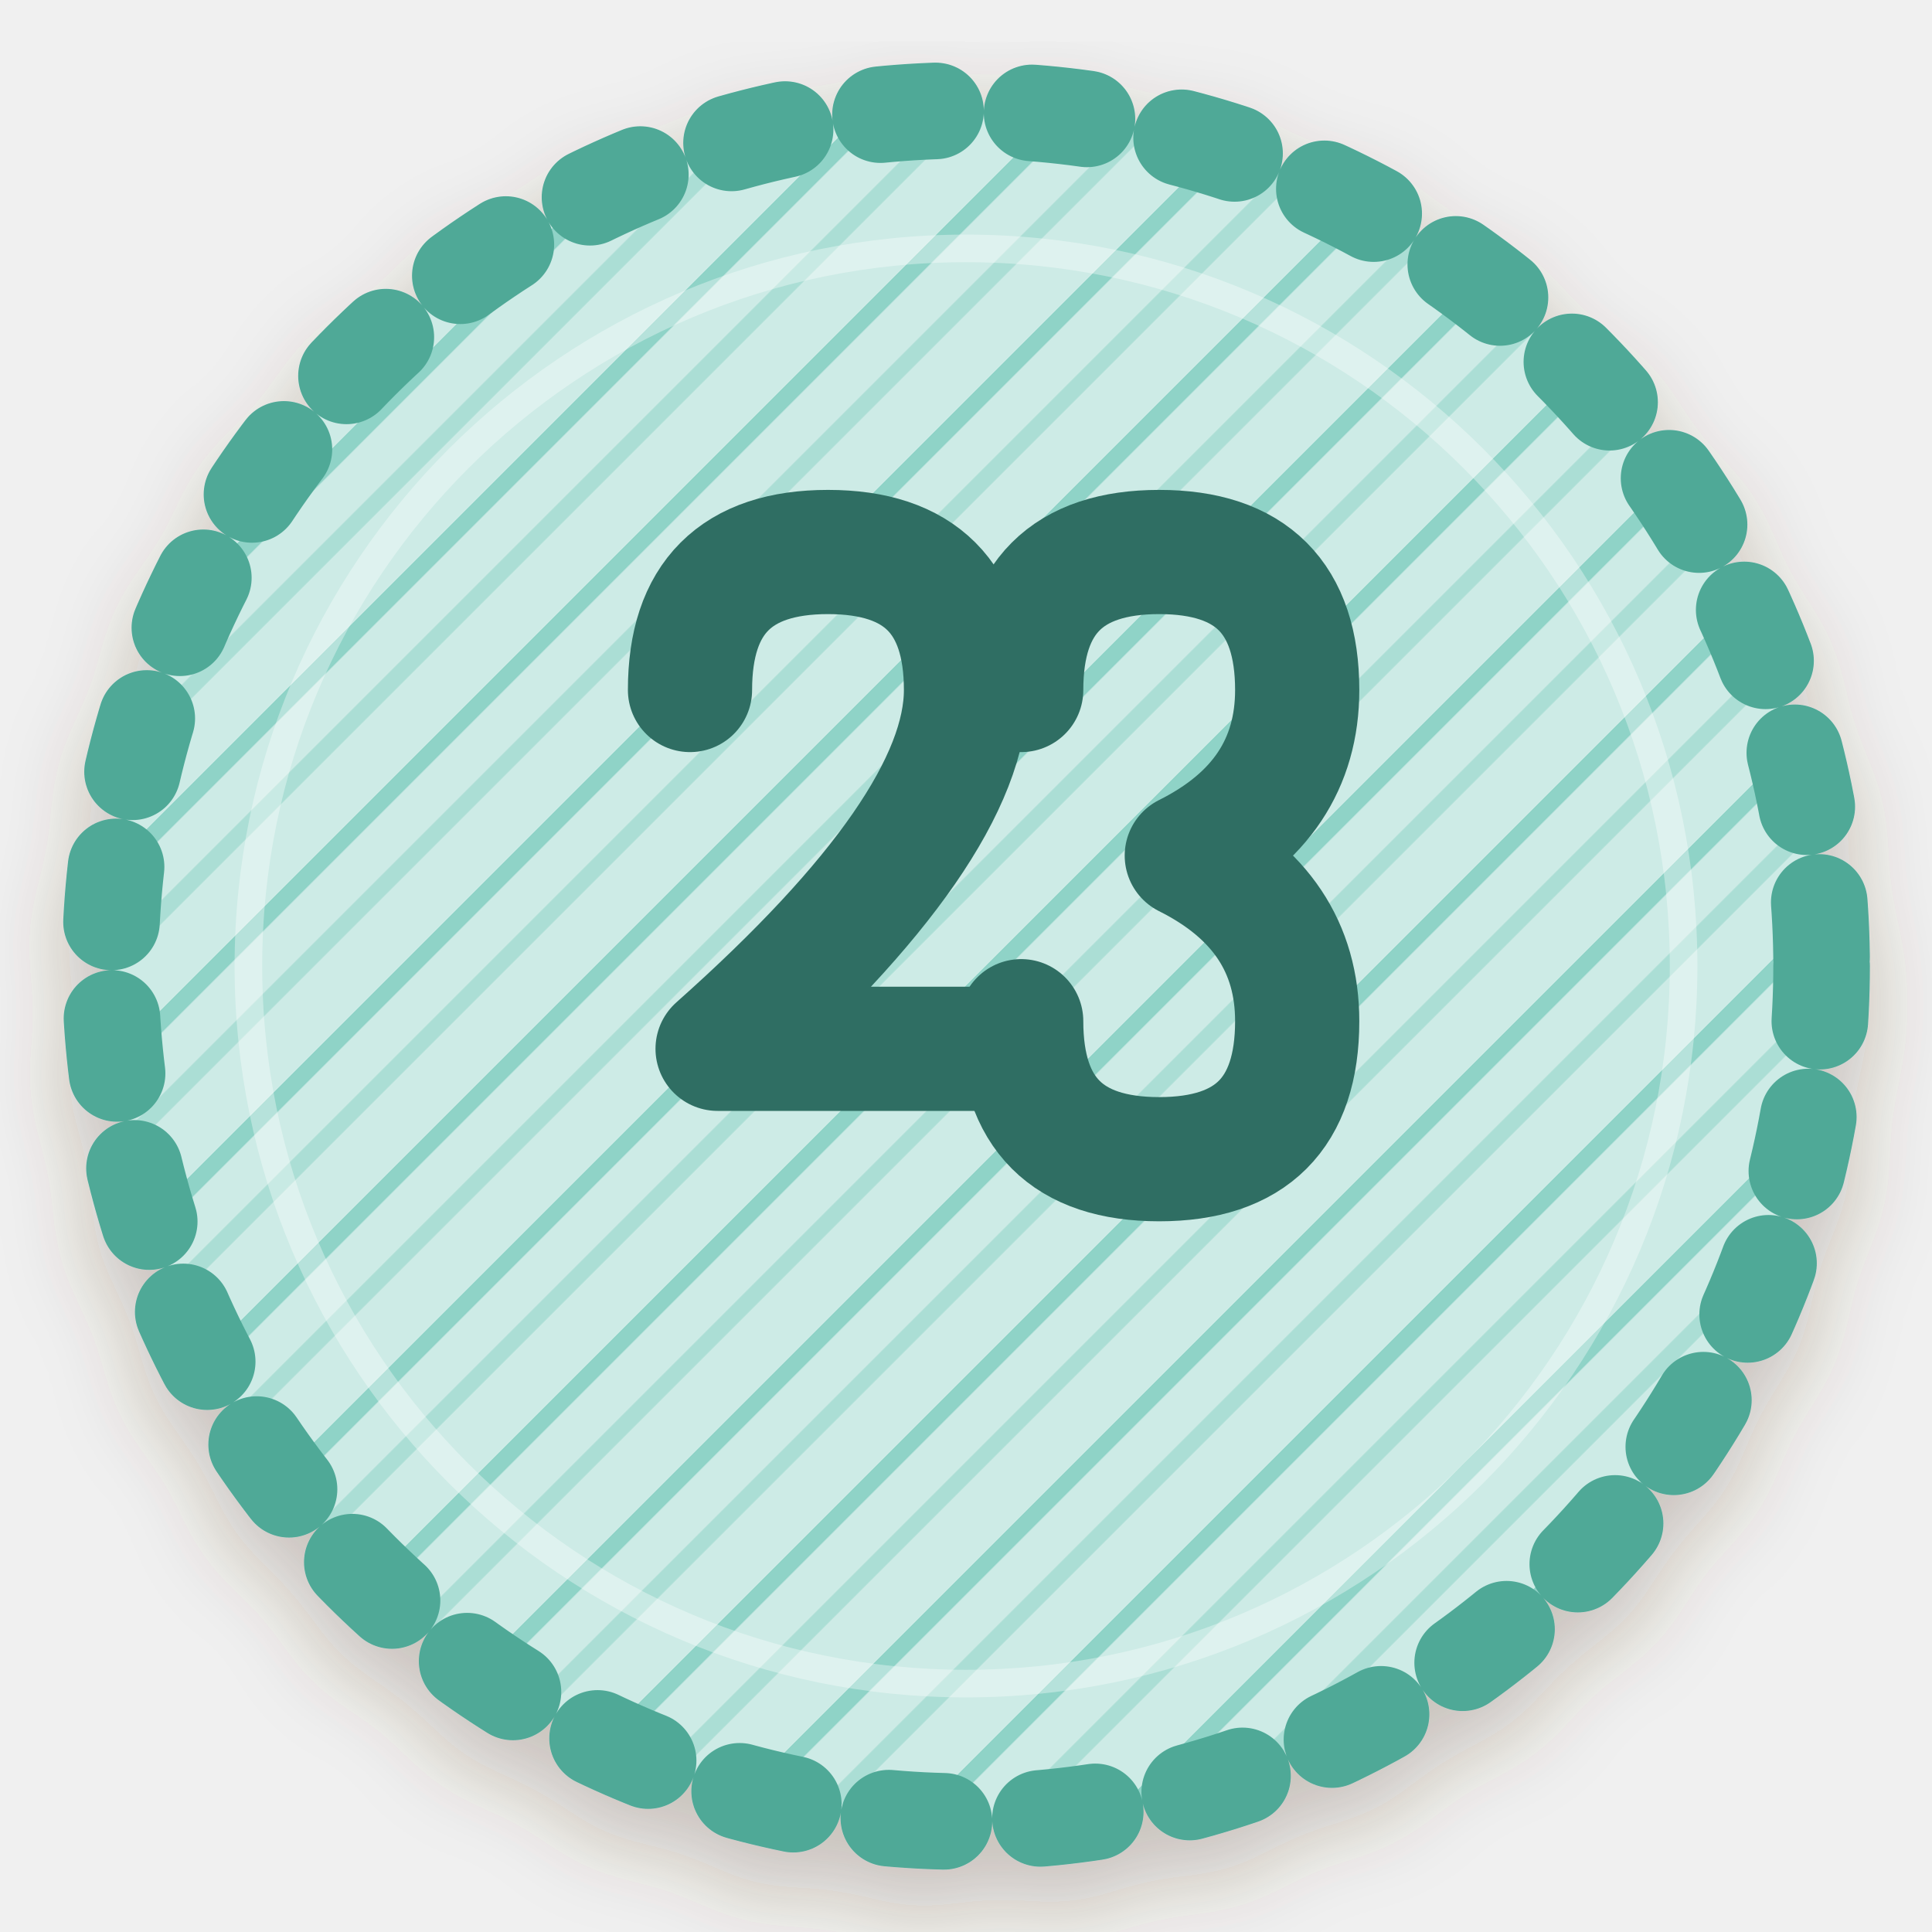
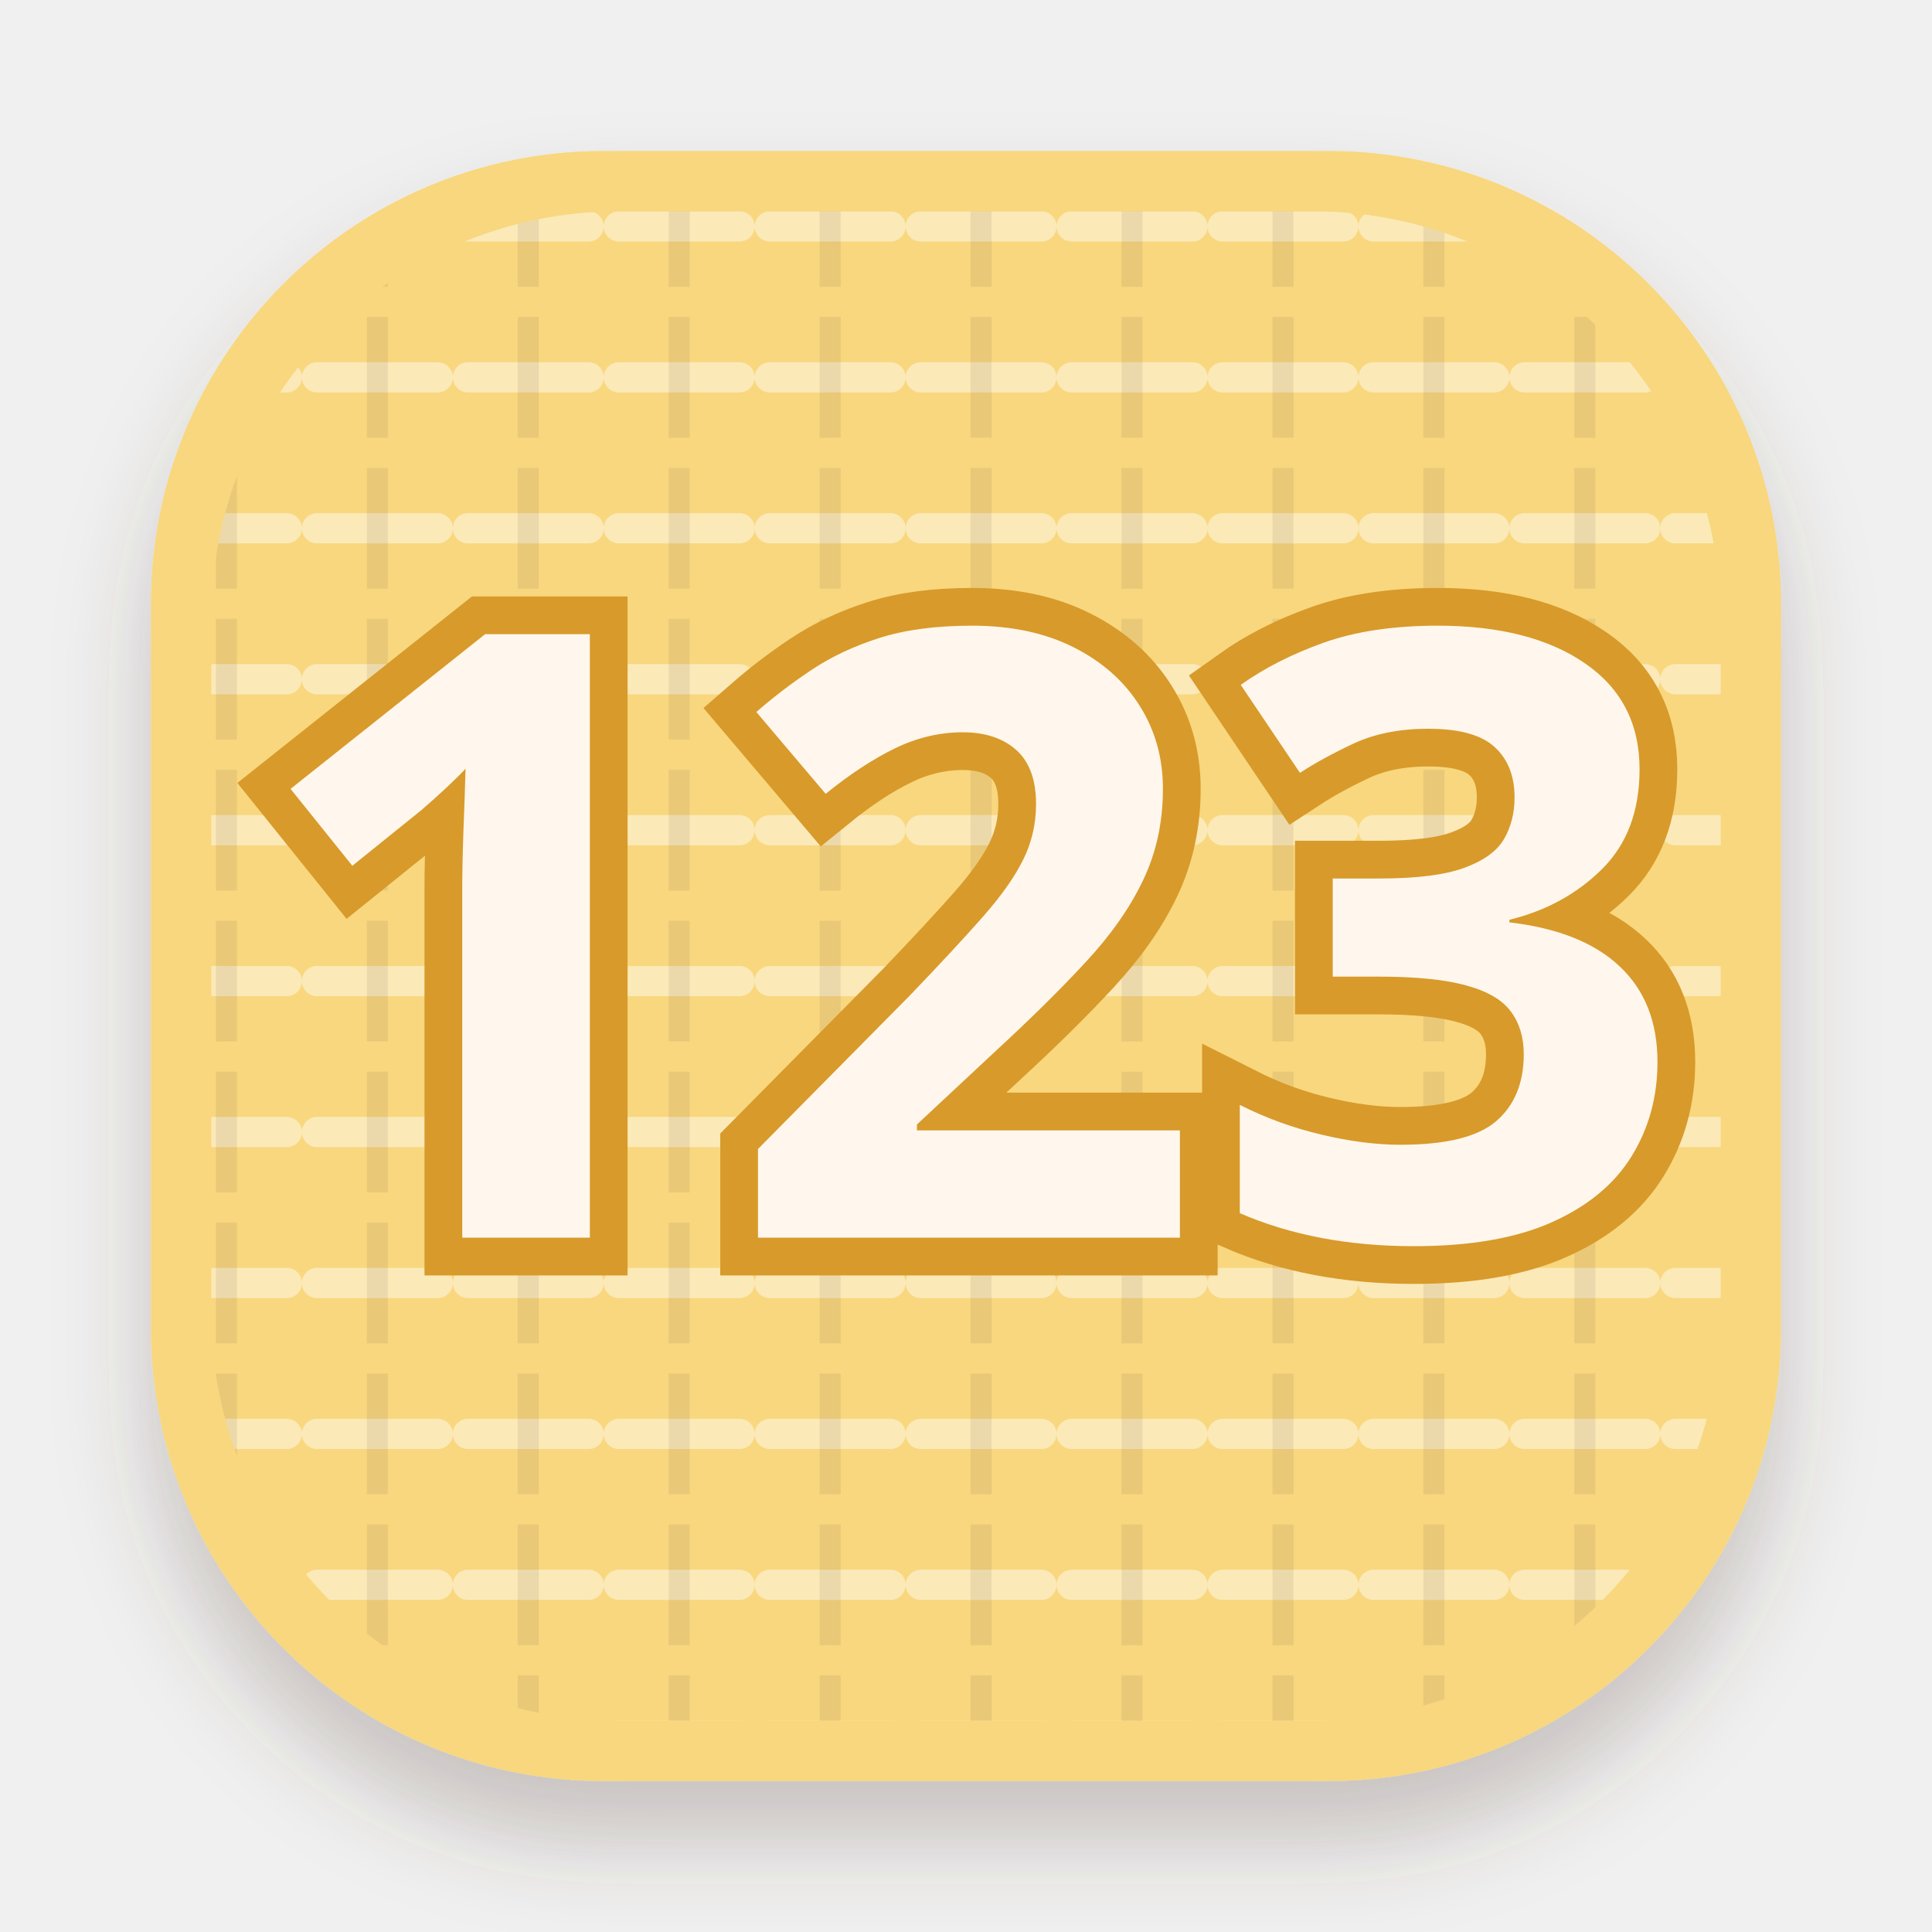
- <svg xmlns="http://www.w3.org/2000/svg" viewBox="0 0 140 140" role="img" aria-hidden="true">
+ <svg xmlns="http://www.w3.org/2000/svg" viewBox="0 0 128 128" role="img">
  <defs>
-     <pattern id="numbersp" width="10" height="10" patternTransform="rotate(45)" patternUnits="userSpaceOnUse">
-       <rect width="10" height="10" fill="#CDEBE6" />
-       <path d="M0 0 L0 10" stroke="#8FD3C7" stroke-width="2.4" stroke-linecap="round" />
-       <path d="M5 0 L5 10" stroke="#8FD3C7" stroke-width="1.2" stroke-linecap="round" opacity="0.55" />
+     <pattern id="stitch" width="10" height="10" patternUnits="userSpaceOnUse">
+       <path d="M1 5h8" stroke="#fff" stroke-opacity=".5" stroke-width="2" stroke-linecap="round" />
+       <path d="M5 1v8" stroke="#6b5548" stroke-opacity=".12" stroke-width="1.4" />
    </pattern>
-     <filter id="soft-numbersp" x="-20%" y="-20%" width="140%" height="140%">
-       <feDropShadow dx="0" dy="3" stdDeviation="3" flood-color="#5b3a29" flood-opacity="0.25" />
+     <filter id="soft">
+       <feDropShadow dx="0" dy="4" stdDeviation="3" flood-color="#5a4032" flood-opacity=".25" />
    </filter>
  </defs>
-   <g filter="url(#soft-numbersp)">
-     <circle cx="70" cy="70" r="62" fill="url(#numbersp)" />
-     <circle cx="70" cy="70" r="62" fill="none" stroke="#4FA997" stroke-width="7" stroke-dasharray="4 7" stroke-linecap="round" />
-     <circle cx="70" cy="70" r="52" fill="none" stroke="#ffffff" stroke-width="2" opacity="0.35" />
-   </g>
-   <g fill="none" stroke="#2f6e63" stroke-width="9" stroke-linecap="round" stroke-linejoin="round">
-     <path d="M50 50 q0 -10 10 -10 q10 0 10 10 q0 10 -18 26 h20" />
-     <path d="M74 50 q0 -10 10 -10 q10 0 10 10 q0 8 -8 12 q8 4 8 12 q0 10 -10 10 q-10 0 -10 -10" />
+   <g filter="url(#soft)">
+     <rect x="10" y="10" width="108" height="108" rx="30" fill="#F8D77E" />
+     <rect x="14" y="14" width="100" height="100" rx="27" fill="url(#stitch)" opacity=".9" />
+     <text x="64" y="82" text-anchor="middle" font-family="Arial Rounded MT Bold, sans-serif" font-size="56" font-weight="900" fill="#fff7ed" stroke="#D89A2C" stroke-width="5" paint-order="stroke">123</text>
  </g>
</svg>
